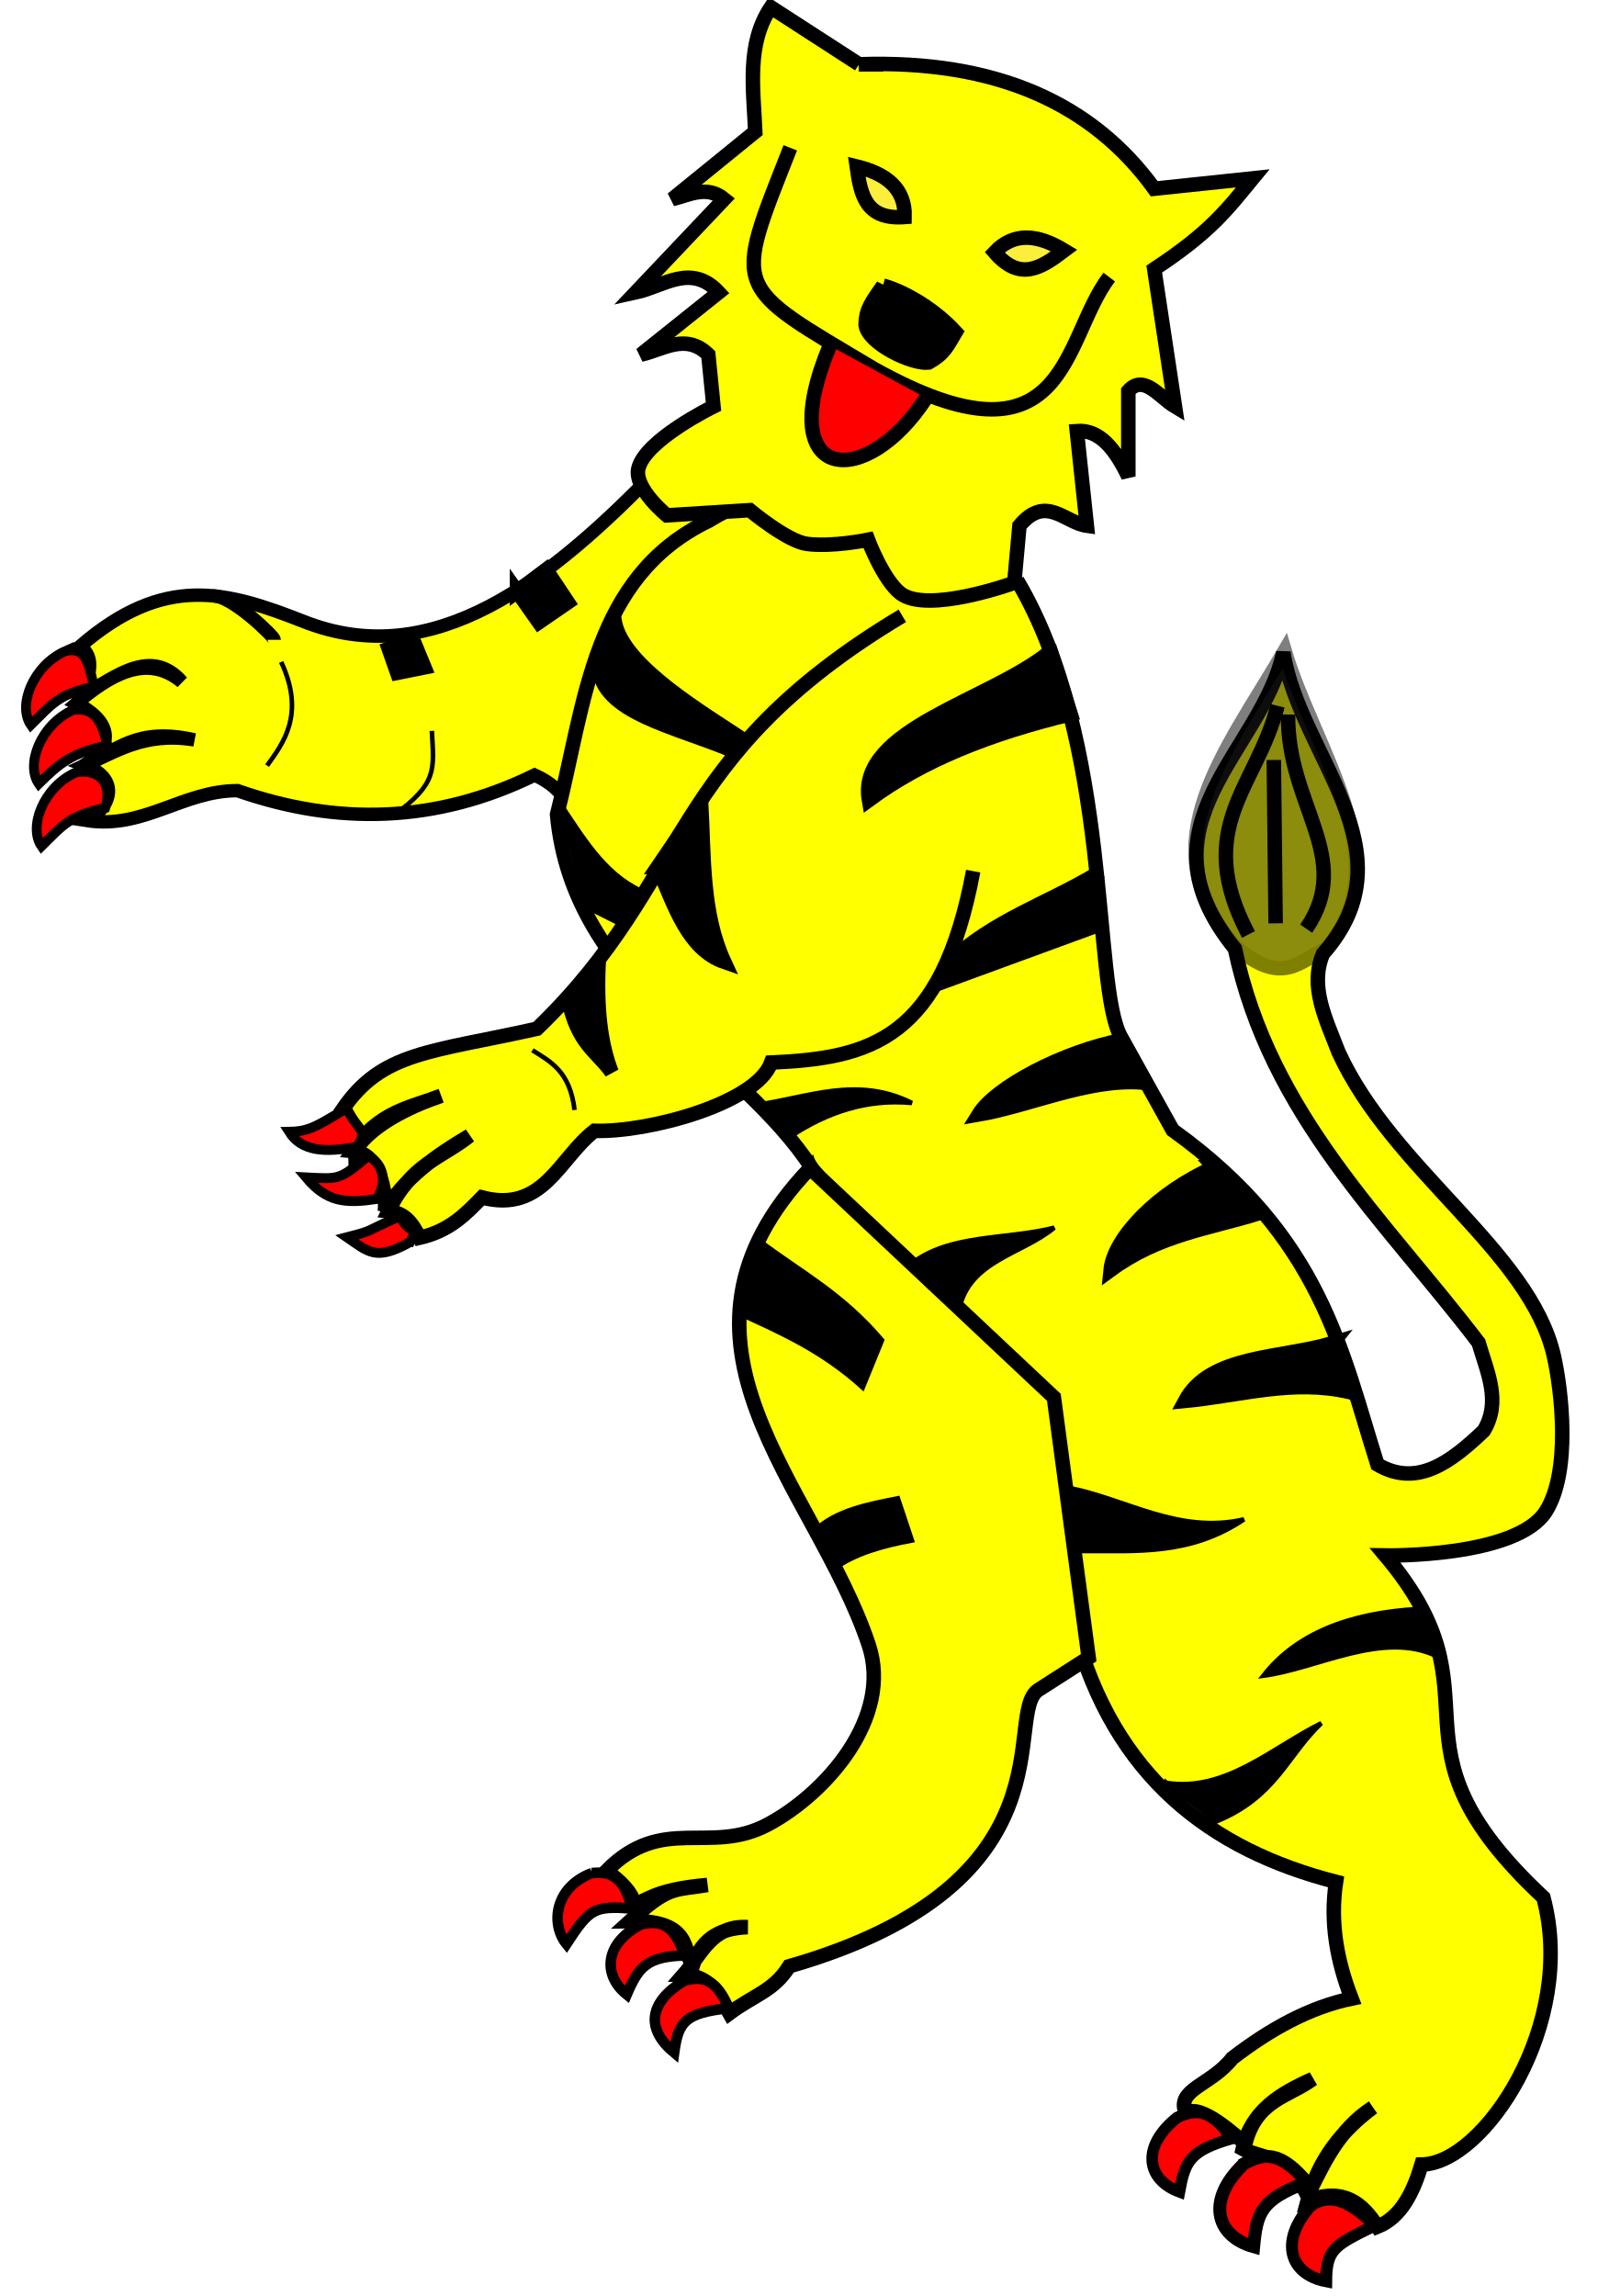
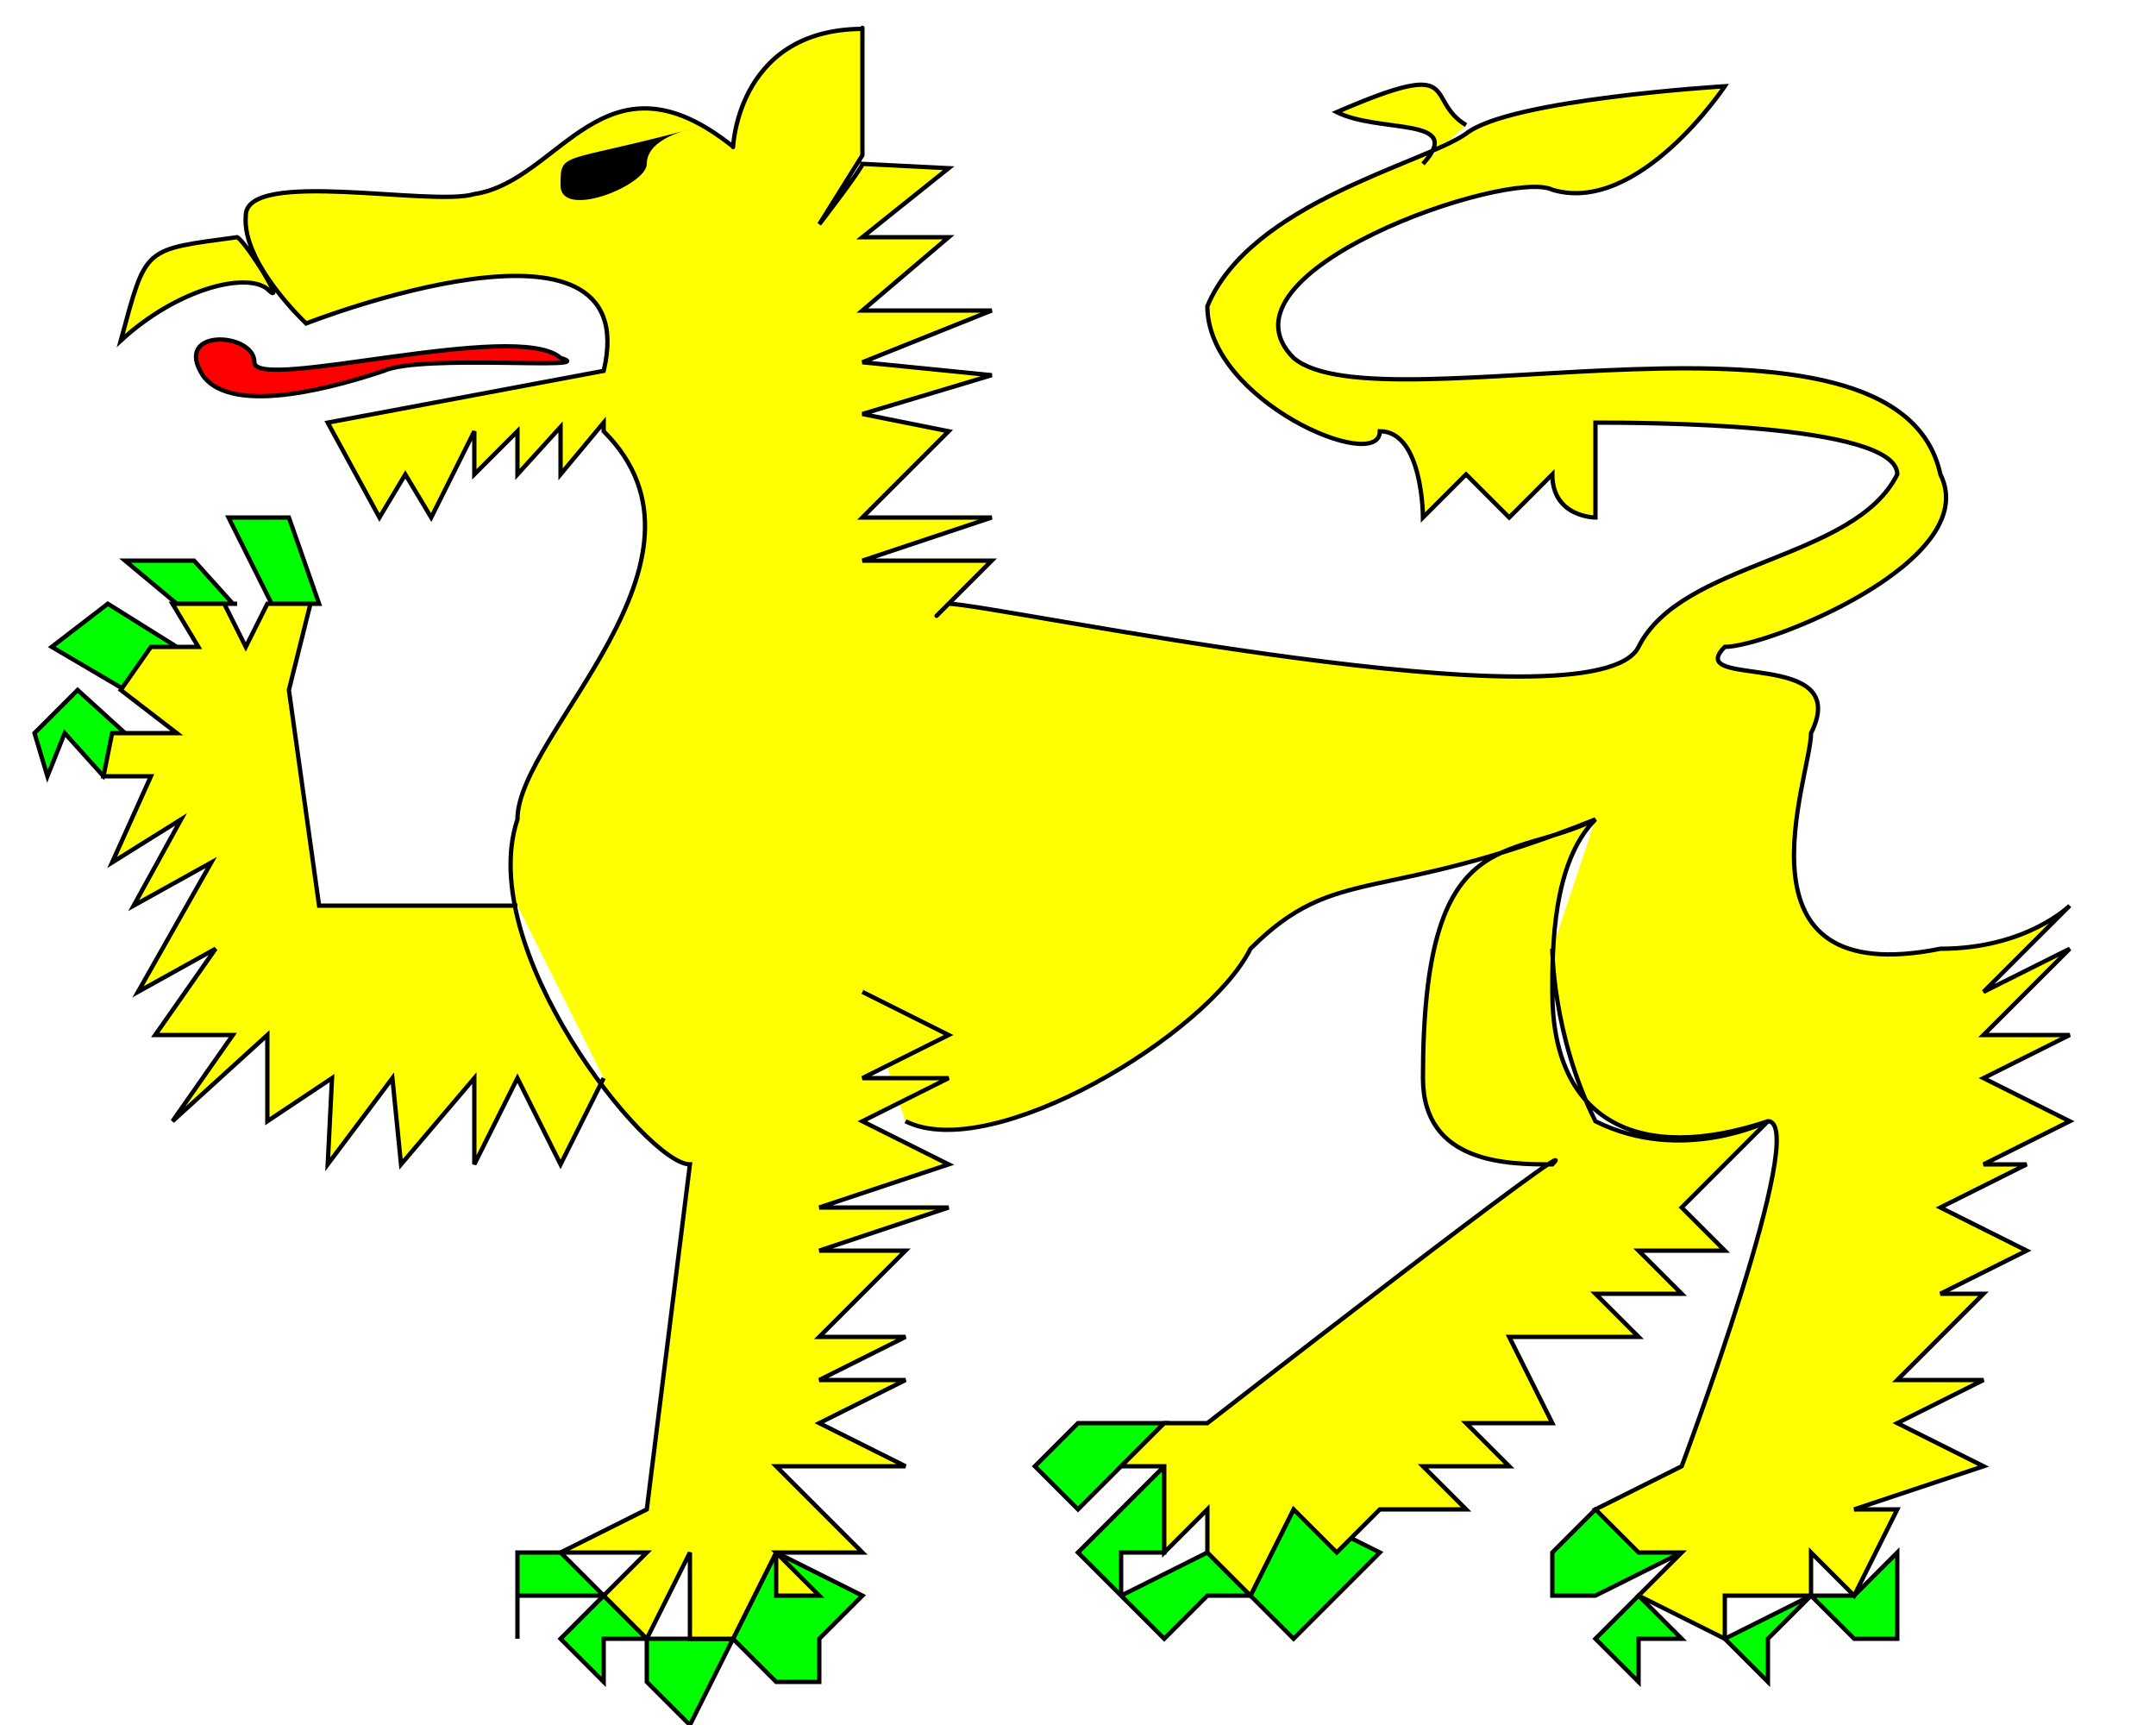
- <svg xmlns="http://www.w3.org/2000/svg" version="1.0" width="347.902" height="500" id="svg2702">
-   <defs id="defs2704" />
+ <svg xmlns="http://www.w3.org/2000/svg" version="1.1" width="500" height="400" id="svg2">
+   <defs id="defs21" />
  <g id="layer1">
-     <path d="m 125.6,181.8 c -1.116,-4.796 -1.818,-9.69 -9.176,-13.02 -21.57,10.57 -43.14,10.94 -64.71,3.397 -11.91,0.003 -20.42,8.448 -32.84,6.511 4.473,-2.133 8.12,-8.741 -0.401,-12.02 6.772,-3.128 11.16,-8.435 23.87,-5.544 -11.3,-1.823 -17.33,2.862 -24.38,5.739 8.289,-5.101 5.001,-10.57 -1.311,-13.68 7.051,-6.012 15.28,-11.14 22.96,-4.676 -7.332,-8.43 -16.11,0.341 -23.45,3.924 2.484,-2.524 5.462,-8.781 1.268,-11.68 18.38,-15.86 31.84,-12.04 48.78,-5.379 28.06,11.04 53.34,-8.511 77.75,-33.97 l 21.73,15.85 -40.08,64.54 z" id="path2404" style="fill:#ffff00;fill-rule:evenodd;stroke:#000000;stroke-width:2.928px;stroke-linecap:butt;stroke-linejoin:miter;stroke-opacity:1" />
-     <path d="m 46.34,129.8 c 3.825,-0.388 13.39,8.851 13.39,9.528" id="path2606" style="fill:none;stroke:#000000;stroke-width:2.928px;stroke-linecap:butt;stroke-linejoin:miter;stroke-opacity:1" />
-     <path d="m 221.5,126.4 c 20.85,35.17 16.31,88.07 22.58,99.37 l 11.29,20.33 c 32.42,23.25 36.79,48.14 44.6,72.83 8.654,5.056 15.98,-0.534 23.15,-7.34 3.869,-6.399 0.728,-12.8 -1.129,-19.2 -20.27,-26.6 -45.4,-49.42 -53.07,-85.82 -22.01,-27.1 5.842,-42.72 10.56,-64.48 3.452,22.4 28.43,43.21 8.638,65.61 -3.04,7.151 0.659,14.3 3.388,21.45 11.84,25.8 41.65,43.31 46.86,66.06 1.72,7.513 3.77,25.17 -1.694,33.88 -6.377,10.16 -35,9.649 -35,9.649 26.53,31.5 -2.282,40.18 34.44,74.48 7.393,27.68 -13.09,58.04 -26.54,58.15 -1.878,6.279 -4.545,11.5 -9.598,13.55 -3.296,-5.155 -7.435,-8.614 -15.24,-5.646 2.406,-9.112 7.618,-15.42 14.23,-20.33 -7.625,4.957 -10.66,12.21 -14.23,19.2 -4.434,-9.092 -10.86,-8.304 -14.11,-10.16 1.835,-8.328 8.21,-12.12 15.24,-15.24 -5.279,3.933 -12.25,4.476 -14.68,14.11 -1.739,-1.43 -9.833,-9.089 -12.93,-6.606 -2.279,-5.324 5.377,-6.006 10.11,-12.03 8.314,-6.387 16.91,-11.11 25.97,-12.99 -3.155,-8.131 -4.74,-16.52 -3.388,-25.41 -27.12,-6.954 -48.36,-22.73 -57.02,-55.33 -4.423,-16.64 -3.827,-33.5 -5.081,-50.25 0,0 -38.18,-33.08 -51.94,-49.68 -15.75,-24.55 -52.22,-39.7 -55.59,-77.18 6.184,-24.36 7.647,-51.71 33.01,-63.96 22.4,-13.64 44.79,-7.069 67.19,12.99 z" id="path2398" style="fill:#ffff00;fill-rule:evenodd;stroke:#000000;stroke-width:3.162px;stroke-linecap:butt;stroke-linejoin:miter;stroke-opacity:1" />
-     <path d="m 176.4,254.4 53.1,49.9 7.585,56.69 -10.93,7.008 c -7.925,5.08 8.726,42.09 -54.31,60.21 -3.319,5.354 -7.639,6.232 -13.01,10.23 -1.908,-3.274 -3.818,-8.272 -9.981,-8.384 3.889,-4.412 6.162,-10.85 13.95,-10.38 -5.271,0.225 -9.826,1.88 -11.96,8.384 -2.185,-3.009 0.084,-9.976 -13.65,-9.701 8.538,-7.808 9.459,-6.623 16.85,-7.865 -12.11,1.033 -13.61,3.892 -15.85,4.085 -0.691,-2.454 -2.62,-4.561 -6.125,-7.159 12.22,-12.41 22.47,-3.337 35.15,-10.1 12.69,-6.768 27.23,-23.33 21.96,-39.12 -11.64,-34.85 -48.96,-65.86 -12.78,-103.8 z" id="path2400" style="fill:#ffff00;fill-rule:evenodd;stroke:#000000;stroke-width:3.162px;stroke-linecap:butt;stroke-linejoin:miter;stroke-opacity:1" />
-     <path d="m 196.5,134.1 c -51.91,31.07 -45.55,57.13 -79.57,89.93 -23.24,5.189 -33.71,4.955 -42.32,17.57 1.65,1.862 2.726,4.73 2.811,8.854 3.799,-6.133 13.88,-10.23 18.61,-11.82 -6.042,2.417 -13.69,3.255 -19.25,12 6.717,0.548 7.436,11.15 6.997,13.28 4.094,-7.365 11.33,-12.37 18.48,-16.59 -6.104,4.872 -12.75,6.12 -17.66,16.44 3.358,0.349 5.045,2.25 6.775,5.787 6.633,-1.522 10.05,-5.191 13.57,-8.783 13.43,3.485 16.77,-8.522 24.52,-14.51 11.67,0.397 35.29,-5.972 38.48,-14.87 21.61,-0.948 37.12,-4.962 43.99,-41.68" id="path2402" style="fill:#ffff00;fill-rule:evenodd;stroke:#000000;stroke-width:3.162px;stroke-linecap:butt;stroke-linejoin:miter;stroke-opacity:1" />
-     <g id="armed" style="fill:#ff0000">
-       <path d="m 14.21,141.8 c 3.945,-0.897 4.906,1.38 6.238,7.733 -7.785,1.626 -9.216,3.9 -13.73,8.343 -2.905,-4.199 0.41,-12.91 7.494,-16.08 z" id="path2598" style="fill:#ff0000;fill-rule:evenodd;stroke:#000000;stroke-width:2.129px;stroke-linecap:butt;stroke-linejoin:miter;stroke-opacity:1" />
-       <path d="m 15.93,154.6 c 3.945,-0.499 6.128,1.38 7.46,7.733 -7.785,1.626 -10.44,3.9 -14.95,8.343 -2.905,-4.199 0.41,-12.91 7.494,-16.08 z" id="path2600" style="fill:#ff0000;fill-rule:evenodd;stroke:#000000;stroke-width:2.129px;stroke-linecap:butt;stroke-linejoin:miter;stroke-opacity:1" />
-       <path d="m 16.54,168.2 c 5.473,-0.897 7.962,2.772 6.391,7.733 -7.785,1.626 -9.368,3.9 -13.89,8.343 -2.905,-4.199 0.41,-12.91 7.494,-16.08 z" id="path2602" style="fill:#ff0000;fill-rule:evenodd;stroke:#000000;stroke-width:2.129px;stroke-linecap:butt;stroke-linejoin:miter;stroke-opacity:1" />
-       <path d="m 285.4,480.4 c 4.517,-3.173 8.942,-0.658 13.98,4.245 -8.819,4.319 -10.53,5.143 -10.57,12.16 -7.899,-1.501 -10.3,-8.628 -3.411,-16.4 z" id="path2418" style="fill:#ff0000;fill-rule:evenodd;stroke:#000000;stroke-width:2.592px;stroke-linecap:butt;stroke-linejoin:miter;stroke-opacity:1" />
-       <path d="m 270.9,471.2 c 5.194,-3.014 8.717,-1.771 13.69,4.004 -9.959,3.853 -10.86,6.477 -11.58,14.07 -8.403,-2.36 -10.32,-10.3 -2.111,-18.07 z" id="path2420" style="fill:#ff0000;fill-rule:evenodd;stroke:#000000;stroke-width:2.815px;stroke-linecap:butt;stroke-linejoin:miter;stroke-opacity:1" />
-       <path d="m 256.4,461.1 c 4.855,-2.282 7.889,-0.908 11.85,4.605 -9.157,2.663 -10.17,4.927 -11.41,11.62 -7.283,-2.74 -8.355,-9.94 -0.447,-16.22 z" id="path2422" style="fill:#ff0000;fill-rule:evenodd;stroke:#000000;stroke-width:2.512px;stroke-linecap:butt;stroke-linejoin:miter;stroke-opacity:1" />
-       <path d="m 128.9,407.9 c 4.614,-0.497 7.167,1.376 8.725,7.708 -8.212,-0.56 -9.17,-0.077 -14.27,7.721 -3.398,-4.185 -2.737,-12.27 5.549,-15.43 z" id="path2424" style="fill:#ff0000;fill-rule:evenodd;stroke:#000000;stroke-width:2.299px;stroke-linecap:butt;stroke-linejoin:miter;stroke-opacity:1" />
-       <path d="m 139.8,419 c 4.558,-0.942 7.248,0.678 9.298,6.835 -8.224,0.236 -10.06,2.532 -12.61,8.507 -5.439,-4.373 -4.698,-11.4 3.308,-15.34 z" id="path2426" style="fill:#ff0000;fill-rule:evenodd;stroke:#000000;stroke-width:2.299px;stroke-linecap:butt;stroke-linejoin:miter;stroke-opacity:1" />
-       <path d="m 148.9,431.4 c 4.466,-1.379 7.274,-0.025 9.8,5.91 -9.656,1.084 -10.96,3.01 -11.89,9.693 -6.187,-5.164 -5.576,-10.9 2.09,-15.6 z" id="path2428" style="fill:#ff0000;fill-rule:evenodd;stroke:#000000;stroke-width:2.299px;stroke-linecap:butt;stroke-linejoin:miter;stroke-opacity:1" />
-       <path d="m 77.84,249.7 c 2.37,-4.01 0.368,-2.911 -2.322,-8.352 -6.369,3.746 -8.018,5.056 -12.54,5.12 2.669,4.225 7.646,4.649 14.86,3.232 z" id="path2592" style="fill:#ff0000;fill-rule:evenodd;stroke:#000000;stroke-width:2.15px;stroke-linecap:butt;stroke-linejoin:miter;stroke-opacity:1" />
-       <path d="m 82.1,261.1 c 2.37,-4.033 1.245,-7.657 -1.89,-9.378 -6.33,5.262 -6.22,5.061 -13.56,4.676 4.593,5.494 8.639,5.702 15.45,4.702 z" id="path2594" style="fill:#ff0000;fill-rule:evenodd;stroke:#000000;stroke-width:2.15px;stroke-linecap:butt;stroke-linejoin:miter;stroke-opacity:1" />
-       <path d="m 89.29,270.5 c 2.11,-4.256 0.787,-0.507 -2.247,-5.609 -8.133,3.537 -5.152,2.898 -11.48,4.54 4.62,3.158 6.23,5.271 13.72,1.069 z" id="path2596" style="fill:#ff0000;fill-rule:evenodd;stroke:#000000;stroke-width:2.15px;stroke-linecap:butt;stroke-linejoin:miter;stroke-opacity:1" />
+     <g id="armed" style="fill:#00ff00;stroke:#000000">
+       <path d="m 420,370 10,10 10,0 0,-10 0,-10 0,0 -10,10 -10,0 z m -20,10 10,10 0,0 0,-10 10,-10 -20,10 z m -20,-10 -10,10 10,10 0,-10 10,0 -10,-10 z m -10,-20 c 0,0 -10,10 -10,10 l 0,10 10,0 20,-10 -20,-10 z m -80,20 10,10 10,-10 10,-10 -20,-10 -10,20 z m -10,-10 -20,10 10,10 10,-10 10,0 -10,-10 z m -10,-20 -10,10 -10,10 10,10 0,-10 10,0 0,-20 z m 0,-10 c -10,0 -20,0 -20,0 l -10,10 10,10 10,-10 10,-10 z m -100,50 10,10 10,0 0,-10 10,-10 -20,-10 -10,20 z m -20,0 0,10 10,10 10,-20 -20,0 z m -10,-10 -10,10 10,10 0,-10 10,0 -10,-10 z m -10,-10 -10,0 0,20 0,-10 20,0 -10,-10 z M 29,170 18,160 8,170 l 3,10 4,-10 9,10 5,-10 z m 12,-20 -16,-10 -13,10 17,10 12,-10 z m 13,-10 -9,-10 -16,0 12,10 14,0 m 19,0 -7,-20 -14,0 10,20 11,0 z" id="path17" style="fill:#00ff00;stroke:#000000" />
    </g>
-     <path d="m 187,14 c 29.98,-1.042 50.94,8.573 64.36,27.1 l 21.45,-2.258 c -5.48,6.651 -9.053,11.59 -21.45,19.76 l 4.517,29.92 c -3.388,-2.02 -6.775,-7.174 -10.16,-3.388 l 0,18.63 c -2.846,-5.984 -6.259,-10.27 -11.22,-9.9 l 2.19,20.63 c -4.81,-0.666 -8.923,-6.904 -14.68,0 l -1.129,12.42 c 0,0 -18.97,6.9 -24.84,2.258 -3.758,-2.972 -7.009,-11.62 -7.009,-11.62 0,0 -7.733,1.618 -13.32,0.889 -4.292,-0.56 -12.42,-7.34 -12.42,-7.34 l -18.07,1.129 c 0,0 -7.186,-5.855 -6.211,-10.16 1.412,-6.234 16.37,-13.55 16.37,-13.55 l -1.129,-11.29 c -4.893,-4.784 -9.786,-1.111 -14.68,0 l 16.94,-13.55 c -6.022,-6.484 -12.04,-1.304 -18.07,0 L 157.7,43.36 c -3.764,-3.069 -7.528,-0.94 -11.29,0 l 18.07,-14.68 c -0.421,-9.421 -1.943,-19.12 3.388,-27.1 l 19.2,12.42 z" id="path2396" style="fill:#ffff00;fill-rule:evenodd;stroke:#000000;stroke-width:3.162px;stroke-linecap:butt;stroke-linejoin:miter;stroke-opacity:1" />
-     <path d="m 216.6,54.94 c 4.191,-4.46 9.385,-3.911 15.17,-0.399 -5.195,3.941 -9.696,6.748 -15.17,0.399 z" id="path2408" style="fill:#fcef3c;fill-rule:evenodd;stroke:#000000;stroke-width:3.162px;stroke-linecap:butt;stroke-linejoin:miter;stroke-opacity:1" />
-     <path d="m 192.3,62.21 c 3.286,0.827 10.33,4.163 15.81,10.12 -1.84,3.094 -2.45,4.706 -5.902,6.621 -3.726,0.394 -13.12,-4.161 -13.7,-8.16 0.031,-3.46 1.253,-4.924 3.793,-8.583 z" id="path2410" style="fill:#000000;fill-rule:evenodd;stroke:#000000;stroke-width:3.162px;stroke-linecap:butt;stroke-linejoin:miter;stroke-opacity:1" />
-     <path d="m 172.1,32.19 c -12.46,31.7 -12.96,29.51 18.16,48.11 42.56,23.73 40.9,-6.33 51.3,-19.96" id="path2412" style="fill:none;stroke:#000000;stroke-width:3.162px;stroke-linecap:butt;stroke-linejoin:miter;stroke-opacity:1" />
-     <g id="langued">
-       <path d="m 180.7,75.3 c -12.63,30.23 7.928,31.5 20.96,11.38" id="path2414" style="fill:#ff0000;fill-rule:evenodd;stroke:#000000;stroke-width:3.162px;stroke-linecap:butt;stroke-linejoin:miter;stroke-opacity:1" />
+     <g id="body">
+       <path d="m 200,230 20,10 -20,10 20,0 -20,10 20,10 -30,10 30,0 -30,10 20,0 -20,20 20,0 -20,10 20,0 -20,10 20,10 -30,0 20,20 c 0,0 -10,0 -20,0 0,0 10,10 10,10 l -10,0 0,-10 -10,20 -10,0 0,-10 0,-10 -10,20 -10,-10 10,-10 -10,0 -10,0 20,-10 c 0,0 10,-80 10,-80 -10,0 -50,-50 -40,-80 0,-20 50,-60 20,-90 0,-1 0,-2 0,-2 l -10,12 0,-11 -10,11 0,-10 -10,10 0,-10 -10,20 -6,-10 -6,10 L 76,98 140,86 C 150,44 71,75 71,75 71,75 56,61 57,50 c 0,-11 43,-2 53,-5 20,-3 30,-35 60,-11 0,2 0,-27.2 30,-27.3 0,-3.8 0,29.3 0,29.3 l -10,16 c 0,0 10,-13 10,-14 0,0 20,1 20,1 l -20,16 20,0 -20,17 30,0 -30,12 30,3 -30,9 20,4 -20,20 30,0 -30,10 c 0,0 30,0 30,0 0,0 -20,20 -10,10 10,0 150,30 160,10 10,-20 50,-20 60,-40 0,-12 -60,-12 -70,-12 0,0 0,22 0,22 0,0 -10,0 -10,-10 0,0 -10,10 -10,10 0,0 -10,-10 -10,-10 l -10,10 c 0,0 0,-20 -10,-20 0,10 -40,-7 -40,-29 10,-24 50,-33 60,-40 10,-8 60,-11 60,-11 0,0 -20,30 -40,24 -10,-5 -80,19 -60,39 20,17 140,-19 150,27 10,20 -40,40 -50,40 -10,10 30,0 20,20 0,10 -20,60 30,50 20,0 30,-10 30,-10 l -20,20 20,-10 -20,20 20,0 -20,10 20,10 -20,10 10,0 -20,10 20,10 -20,10 10,0 -20,20 20,0 -20,10 20,10 -30,10 10,0 -10,20 -10,-10 0,10 -20,0 0,0 0,10 -20,-10 10,-10 -10,0 -10,-10 20,-10 c 0,0 30,-80 20,-80 -30,10 -50,0 -50,-30 0,-10 0,-30 10,-40 -50,20 -60,10 -80,30 -10,20 -60,50 -80,40 M 340,29 c -10,-6 0,-16 -30,-3 10,5 30,1 20,12 m 40,152 c -20,10 -40,0 -40,60 0,20 20,20 30,20 10,-10 -80,60 -80,60 l -10,0 -10,10 10,0 0,10 0,10 10,-10 0,10 10,10 10,-20 10,10 10,-10 20,0 -10,-10 20,0 -10,-10 20,0 -10,-20 30,0 -10,-10 20,0 -10,-10 20,0 -10,-10 20,-20 c 0,0 -20,10 -40,0 -10,-20 -10,-40 -10,-40 M 55,55 C 33,58 34,57 28,79 41,67 57,63 62,67 67,72 57,56 55,55 z m 65,155 c 0,0 -46,0 -46,0 l -7,-50 5,-20 -10,0 -5,10 -5,-10 -12,0 6,10 -11,0 -7,10 13,10 -4,0 -11,0 -2,10 11,0 -9,20 16,-10 -11,20 18,-10 -17,30 18,-10 -14,20 18,0 -14,20 22,-20 0,20 15,-10 -1,20 15,-20 2,20 17,-20 0,20 10,-20 10,20 10,-20" id="path7" style="fill:#ffff00;stroke:#000000" />
+       <path d="m 160,30 c -30,8 -30,5 -30,13 0,8 20,0 20,-5 0,-6 10,-8 10,-8 z" id="path9" />
+       <path d="m 360,100 10,20 m -20,-20 0,20 m -10,-21 -10,11 m -170,160 10,-40" id="path11" />
    </g>
-     <path d="m 197,47.26 c 0.19,-6.118 -3.87,-9.402 -10.44,-11.01 0.886,6.46 2.085,11.63 10.44,11.01 z" id="path2416" style="fill:#fcef3c;fill-rule:evenodd;stroke:#000000;stroke-width:3.162px;stroke-linecap:butt;stroke-linejoin:miter;stroke-opacity:1" />
-     <path d="m 85.66,177.6 c 9.693,-7.026 8.833,-9.97 8.384,-18.44" id="path2672" style="fill:none;stroke:#000000;stroke-width:1;stroke-linecap:butt;stroke-linejoin:miter;stroke-miterlimit:4;stroke-opacity:1;stroke-dasharray:none" />
-     <path d="m 268.7,205.8 c 10.56,9.483 14.53,3.149 20.16,0.79 16.28,-18.71 -2.776,-43.45 -9.09,-64.82 -12.86,22.08 -29.86,42.11 -11.07,64.02 z" id="path2676" style="opacity:0.5;fill:#1a1a1a;fill-rule:evenodd;stroke:#000000;stroke-width:3.162px;stroke-linecap:butt;stroke-linejoin:miter;stroke-opacity:1" />
-     <path d="m 278.2,153.7 c -4.387,17.67 -18.69,26.35 -6.323,49.8" id="path2678" style="fill:none;stroke:#000000;stroke-width:3.162px;stroke-linecap:butt;stroke-linejoin:miter;stroke-opacity:1" />
-     <path d="m 280.5,155.6 c -0.237,19.89 14.54,31.09 3.952,46.64" id="path2680" style="fill:none;stroke:#000000;stroke-width:3.162px;stroke-linecap:butt;stroke-linejoin:miter;stroke-opacity:1" />
-     <path d="m 277.4,165.5 0.395,35.57" id="path2682" style="fill:none;stroke:#000000;stroke-width:3.162px;stroke-linecap:butt;stroke-linejoin:miter;stroke-opacity:1" />
-     <path d="m 228.8,141.8 4.367,13.72 c -17.97,4.357 -32.29,10.12 -43.94,18.69 -2.671,-15.47 26.54,-21.64 39.57,-32.41 z" id="path2684" style="fill:#000000;fill-rule:evenodd;stroke:#000000;stroke-width:3.162px;stroke-linecap:butt;stroke-linejoin:miter;stroke-opacity:1" />
-     <path d="m 238.5,190.5 c -10.62,6.325 -21.95,9.807 -31.86,19 l -1.677,4.471 34.37,-12.58 -0.838,-10.9 z" id="path2686" style="fill:#000000;fill-rule:evenodd;stroke:#000000;stroke-width:3.162px;stroke-linecap:butt;stroke-linejoin:miter;stroke-opacity:1" />
-     <path d="m 244.4,226.5 c -12.85,2.484 -27.62,10.24 -31.3,16.21 11.17,-1.907 23.64,-7.801 35.49,-6.987 l -4.192,-9.222 z" id="path2688" style="fill:#000000;fill-rule:evenodd;stroke:#000000;stroke-width:3.162px;stroke-linecap:butt;stroke-linejoin:miter;stroke-opacity:1" />
-     <path d="m 264.5,254.2 c -12.35,5.329 -21.96,15.38 -22.64,22.36 10.46,-7.646 20.97,-8.889 32.14,-12.3 l -9.502,-10.06 z" id="path2690" style="fill:#000000;fill-rule:evenodd;stroke:#000000;stroke-width:3.162px;stroke-linecap:butt;stroke-linejoin:miter;stroke-opacity:1" />
-     <path d="m 290.2,292.5 c -11.42,3.401 -26.73,2.492 -32.14,12.58 12.39,-1.194 23.38,-4.764 35.77,-1.956 l -3.633,-10.62 z" id="path2692" style="fill:#000000;fill-rule:evenodd;stroke:#000000;stroke-width:3.162px;stroke-linecap:butt;stroke-linejoin:miter;stroke-opacity:1" />
-     <path d="m 123.7,217.3 c 2.001,10.07 6.157,11.51 9.502,16.21 -2.382,-6.021 -3.393,-14.1 -2.795,-24.59" id="path2694" style="fill:#000000;fill-rule:evenodd;stroke:#000000;stroke-width:3.162px;stroke-linecap:butt;stroke-linejoin:miter;stroke-opacity:1" />
-     <path d="m 143.2,188.8 c 3.68,8.445 6.577,17.93 14.53,20.68 -4.854,-10.49 -4.414,-22.75 -5.03,-34.65 l -9.502,13.97 z" id="path2696" style="fill:#000000;fill-rule:evenodd;stroke:#000000;stroke-width:3.162px;stroke-linecap:butt;stroke-linejoin:miter;stroke-opacity:1" />
-     <path d="m 84.13,139.8 2.371,6.719 5.928,-1.186 -2.767,-6.719 -5.533,1.186 z" id="path2698" style="fill:#000000;fill-rule:evenodd;stroke:#000000;stroke-width:3.162px;stroke-linecap:butt;stroke-linejoin:miter;stroke-opacity:1" />
-     <path d="m 112.6,128.8 4.743,6.719 6.323,-4.347 -4.743,-7.114 -6.323,4.743 z" id="path2700" style="fill:#000000;fill-rule:evenodd;stroke:#000000;stroke-width:3.162px;stroke-linecap:butt;stroke-linejoin:miter;stroke-opacity:1" />
+     <g id="langued" style="fill:#ff0000;stroke:#000000">
+       <path d="m 130,83 c -10,-9 -71,8 -71,1 0,-7 -19,-8 -12,3 7,10 33,2 42,-1 9,-4 51,0 41,-3 z" id="path14" style="fill:#ff0000;stroke:#000000" />
+     </g>
+     <rect width="78.395" height="46.296" x="90.51" y="25.062" transform="matrix(0.9797989,-0.1999851,0.1999851,0.9797989,0,0)" id="crowned" style="fill:none;stroke:none" />
  </g>
-   <path d="m 134.892,135.052 c 1.705,9.326 18.808,19.286 28.81,25.953 l -3.761,3.807 c -13.158,-5.705 -29.794,-8.399 -30.611,-19.514 l 5.562,-10.246 z" id="path3313" style="fill:#000000;fill-opacity:1;fill-rule:evenodd;stroke:#000000;stroke-width:1px;stroke-linecap:butt;stroke-linejoin:miter;stroke-opacity:1" />
-   <path d="m 134.74,201.028 -7.035,-3.517 -5.682,-22.457 c 4.7,6.87 9.365,15.154 17.587,18.939 l -4.87,7.035 z" id="path3315" style="fill:#000000;fill-opacity:1;fill-rule:evenodd;stroke:#000000;stroke-width:1px;stroke-linecap:butt;stroke-linejoin:miter;stroke-opacity:1" />
-   <path d="m 308.785,350.39 c -15.188,0.882 -26.645,5.496 -33.672,14.54 11.734,-1.528 26.147,-9.971 37.881,-4.209 l -4.209,-10.331 z" id="path3317" style="fill:#000000;fill-opacity:1;fill-rule:evenodd;stroke:#000000;stroke-width:1px;stroke-linecap:butt;stroke-linejoin:miter;stroke-opacity:1" />
-   <path d="m 232.641,323.989 c 12.395,2.352 23.983,10.19 38.263,6.887 -11.734,7.902 -23.468,6.827 -35.202,6.887 l -3.061,-13.775 z" id="path3319" style="fill:#000000;fill-opacity:1;fill-rule:evenodd;stroke:#000000;stroke-width:1px;stroke-linecap:butt;stroke-linejoin:miter;stroke-opacity:1" />
-   <path d="m 254.069,388.271 c 12.796,1.952 22.73,-7.546 33.672,-13.01 -7.552,7.176 -9.836,16.108 -22.958,21.427 l -10.714,-8.418 z" id="path3321" style="fill:#000000;fill-opacity:1;fill-rule:evenodd;stroke:#000000;stroke-width:1px;stroke-linecap:butt;stroke-linejoin:miter;stroke-opacity:1" />
-   <path d="m 208.918,284.96 c 2.299,-10.455 13.701,-11.808 20.662,-17.601 -10.46,2.676 -22.968,1.256 -31.376,8.035 l 10.714,9.566 z" id="path3323" style="fill:#000000;fill-opacity:1;fill-rule:evenodd;stroke:#000000;stroke-width:1px;stroke-linecap:butt;stroke-linejoin:miter;stroke-opacity:1" />
-   <path d="m 172.185,247.462 c 7.881,-5.182 16.484,-8.198 26.402,-7.27 -11.988,-5.985 -22.626,-1.167 -33.672,0.383 l 7.27,6.887 z" id="path3325" style="fill:#000000;fill-opacity:1;fill-rule:evenodd;stroke:#000000;stroke-width:1px;stroke-linecap:butt;stroke-linejoin:miter;stroke-opacity:1" />
-   <path d="m 165.68,270.42 c 8.801,6.645 17.601,11.1 26.402,21.427 l -4.209,10.331 c -8.928,-8.089 -17.856,-11.935 -26.784,-16.071 l 4.592,-15.688 z" id="path3329" style="fill:#000000;fill-opacity:1;fill-rule:evenodd;stroke:#000000;stroke-width:1px;stroke-linecap:butt;stroke-linejoin:miter;stroke-opacity:1" />
-   <path d="m 177.542,333.172 c 4.653,-4.308 11.344,-5.56 17.984,-6.887 l 3.061,9.183 c -6.449,1.203 -12.414,2.891 -16.836,6.122 l -4.209,-8.418 z" id="path3331" style="fill:#000000;fill-opacity:1;fill-rule:evenodd;stroke:#000000;stroke-width:1px;stroke-linecap:butt;stroke-linejoin:miter;stroke-opacity:1" />
-   <path d="m 115.938,228.713 c 3.979,2.5 8.17,4.578 9.183,13.01" id="path3333" style="fill:none;stroke:#000000;stroke-width:1px;stroke-linecap:butt;stroke-linejoin:miter;stroke-opacity:1" />
-   <path d="m 61.221,144.151 c 5.406,11.503 0.291,17.884 -3.061,22.575" id="path3335" style="fill:none;stroke:#000000;stroke-width:1px;stroke-linecap:butt;stroke-linejoin:miter;stroke-opacity:1" />
-   <g id="layer2" style="display:inline" />
-   <rect width="77.431" height="50.42" x="178.653" y="-91.613" transform="matrix(0.9474762,0.3198262,-0.3198262,0.9474762,0,0)" id="crowned" style="fill:none;stroke:none" />
</svg>
